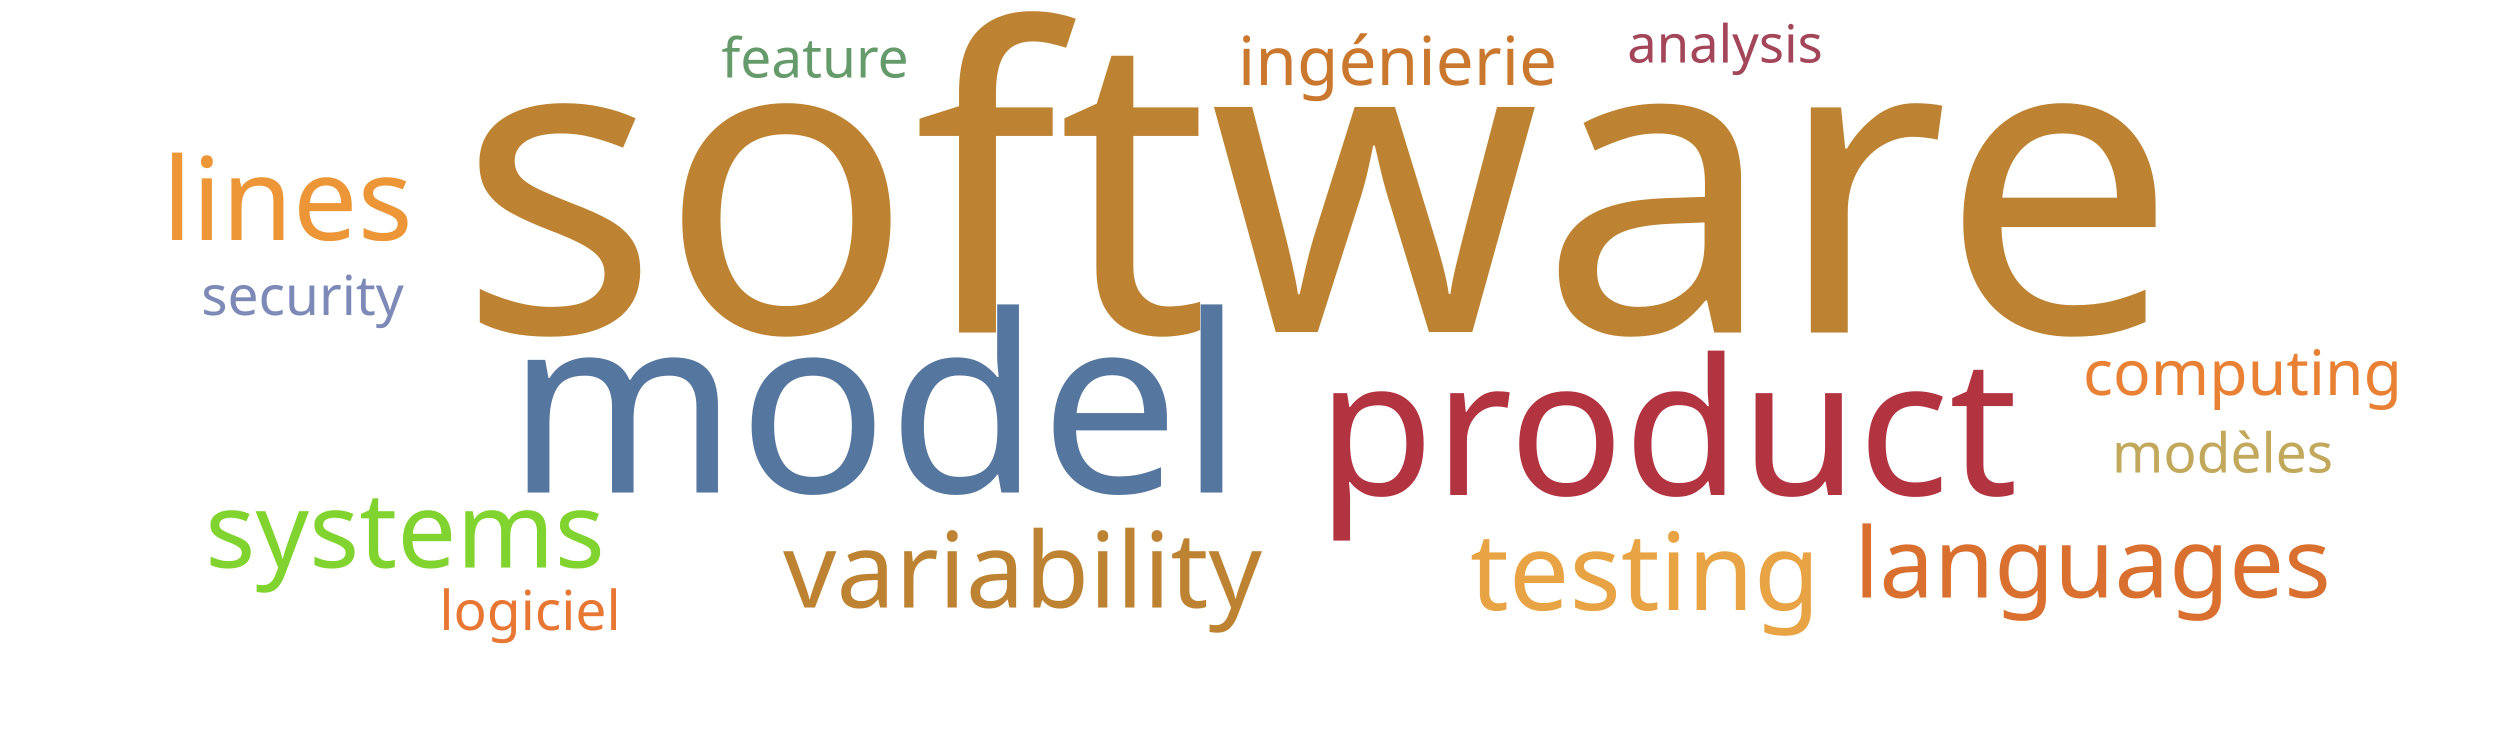
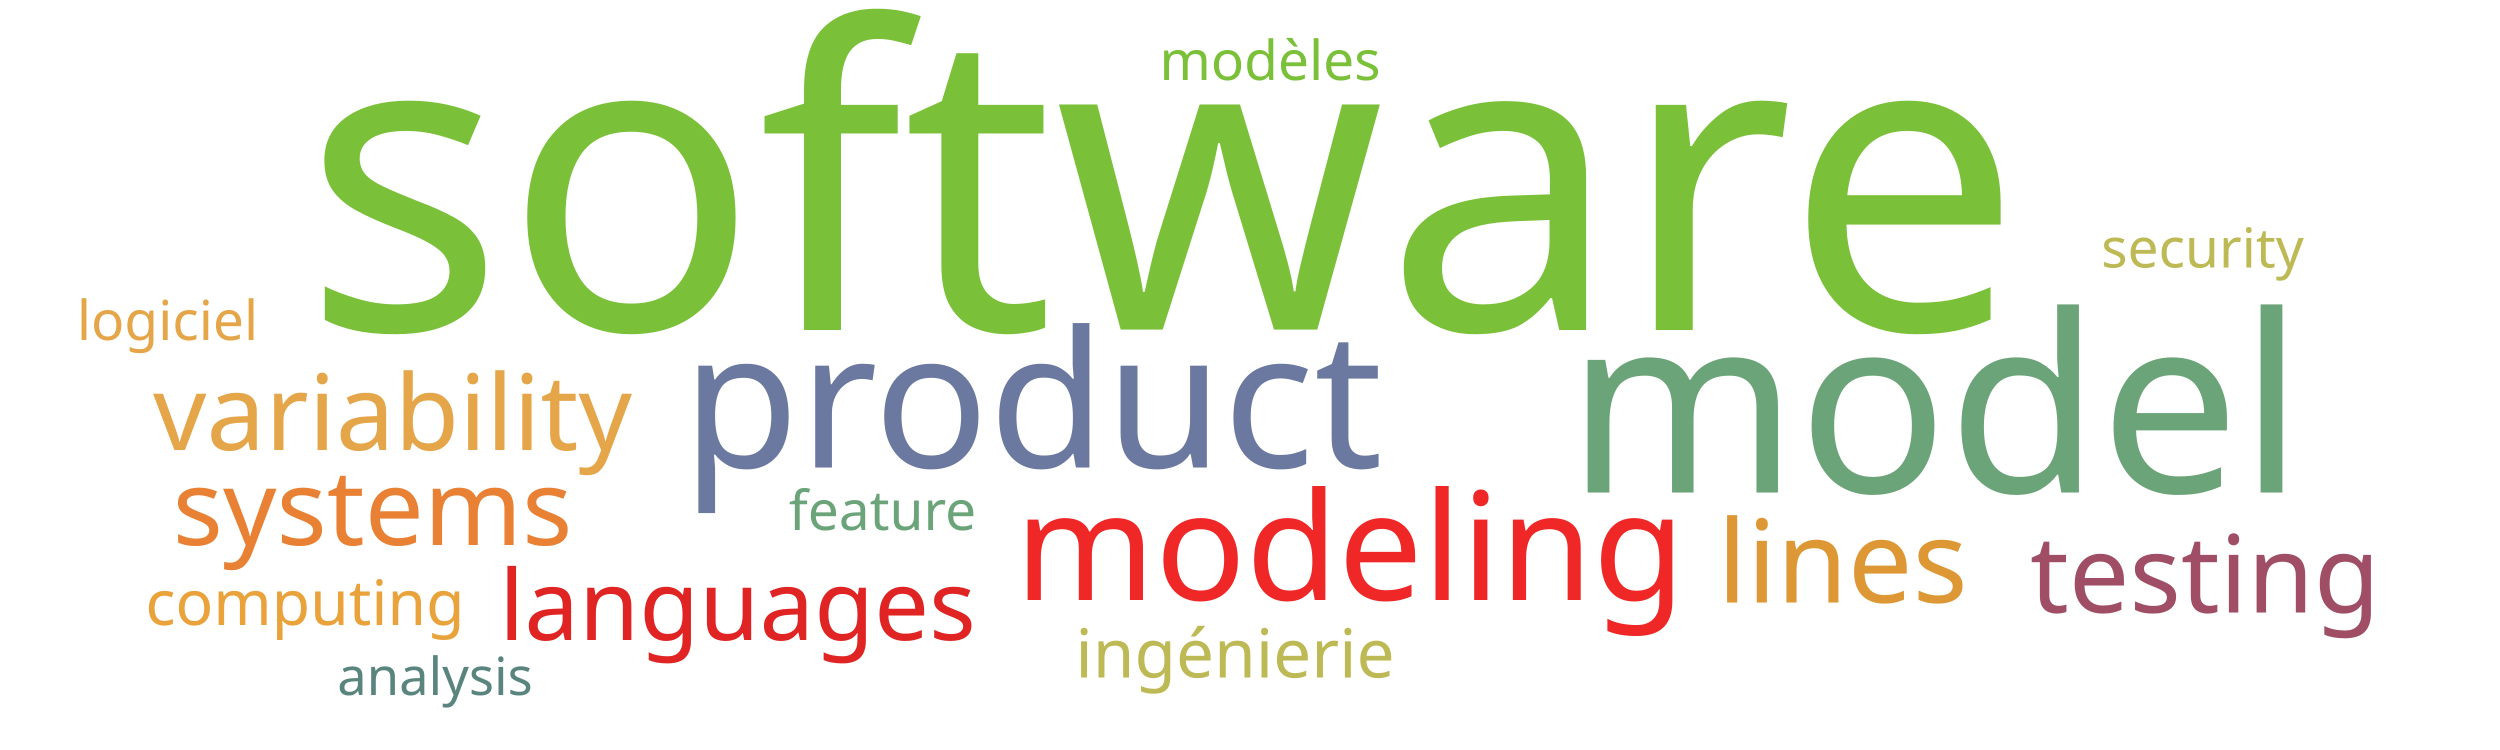
<svg xmlns="http://www.w3.org/2000/svg" width="1000" height="300">
  <g transform="translate(500, 150)">
-     <text text-anchor="middle" style="font-family: Impact; font-size: 168px; fill: #bd8332" transform="translate(27,-17)rotate(0)">software</text>
-     <text text-anchor="middle" style="font-family: Impact; font-size: 99px; fill: #55769e" transform="translate(-150,47)rotate(0)">model</text>
-     <text text-anchor="middle" style="font-family: Impact; font-size: 76px; fill: #b23440" transform="translate(167,48)rotate(0)">product</text>
-     <text text-anchor="middle" style="font-family: Impact; font-size: 46px; fill: #ec9637" transform="translate(-385,-54)rotate(0)">lines</text>
-     <text text-anchor="middle" style="font-family: Impact; font-size: 43px; fill: #e8a444" transform="translate(158,94)rotate(0)">testing</text>
-     <text text-anchor="middle" style="font-family: Impact; font-size: 42px; fill: #bd8332" transform="translate(-91,93)rotate(0)">variability</text>
-     <text text-anchor="middle" style="font-family: Impact; font-size: 42px; fill: #81d32f" transform="translate(-338,77)rotate(0)">systems</text>
-     <text text-anchor="middle" style="font-family: Impact; font-size: 39px; fill: #d9702f" transform="translate(337,89)rotate(0)">languages</text>
-     <text text-anchor="middle" style="font-family: Impact; font-size: 27px; fill: #cb782f" transform="translate(59,-116)rotate(0)">ingénierie</text>
-     <text text-anchor="middle" style="font-family: Impact; font-size: 25px; fill: #e98135" transform="translate(397,8)rotate(0)">computing</text>
-     <text text-anchor="middle" style="font-family: Impact; font-size: 22px; fill: #7d89b7" transform="translate(-379,-24)rotate(0)">security</text>
-     <text text-anchor="middle" style="font-family: Impact; font-size: 22px; fill: #659b6b" transform="translate(-174,-119)rotate(0)">feature</text>
-     <text text-anchor="middle" style="font-family: Impact; font-size: 22px; fill: #c1a85a" transform="translate(389,39)rotate(0)">modèles</text>
-     <text text-anchor="middle" style="font-family: Impact; font-size: 22px; fill: #e87733" transform="translate(-288,102)rotate(0)">logiciel</text>
-     <text text-anchor="middle" style="font-family: Impact; font-size: 21px; fill: #a4465a" transform="translate(190,-125)rotate(0)">analysis</text>
+     <text text-anchor="middle" style="font-family: Impact; font-size: 168px; fill: #7bc039" transform="translate(-35,-18)rotate(0)">software</text>
+     <text text-anchor="middle" style="font-family: Impact; font-size: 99px; fill: #6ca47a" transform="translate(274,47)rotate(0)">model</text>
+     <text text-anchor="middle" style="font-family: Impact; font-size: 76px; fill: #6b789f" transform="translate(-87,37)rotate(0)">product</text>
+     <text text-anchor="middle" style="font-family: Impact; font-size: 60px; fill: #ef2727" transform="translate(40,90)rotate(0)">modeling</text>
+     <text text-anchor="middle" style="font-family: Impact; font-size: 46px; fill: #dd9735" transform="translate(237,91)rotate(0)">lines</text>
+     <text text-anchor="middle" style="font-family: Impact; font-size: 43px; fill: #9f4e66" transform="translate(382,95)rotate(0)">testing</text>
+     <text text-anchor="middle" style="font-family: Impact; font-size: 42px; fill: #e5a549" transform="translate(-343,30)rotate(0)">variability</text>
+     <text text-anchor="middle" style="font-family: Impact; font-size: 42px; fill: #e98135" transform="translate(-351,68)rotate(0)">systems</text>
+     <text text-anchor="middle" style="font-family: Impact; font-size: 39px; fill: #e02424" transform="translate(-205,106)rotate(0)">languages</text>
+     <text text-anchor="middle" style="font-family: Impact; font-size: 27px; fill: #bdb954" transform="translate(-6,121)rotate(0)">ingénierie</text>
+     <text text-anchor="middle" style="font-family: Impact; font-size: 25px; fill: #eaa23b" transform="translate(-378,100)rotate(0)">computing</text>
+     <text text-anchor="middle" style="font-family: Impact; font-size: 22px; fill: #bdb954" transform="translate(381,-43)rotate(0)">security</text>
+     <text text-anchor="middle" style="font-family: Impact; font-size: 22px; fill: #6ca47a" transform="translate(-147,62)rotate(0)">feature</text>
+     <text text-anchor="middle" style="font-family: Impact; font-size: 22px; fill: #7bc039" transform="translate(8,-118)rotate(0)">modèles</text>
+     <text text-anchor="middle" style="font-family: Impact; font-size: 22px; fill: #e5a549" transform="translate(-433,-14)rotate(0)">logiciel</text>
+     <text text-anchor="middle" style="font-family: Impact; font-size: 21px; fill: #5a847e" transform="translate(-326,128)rotate(0)">analysis</text>
  </g>
</svg>
